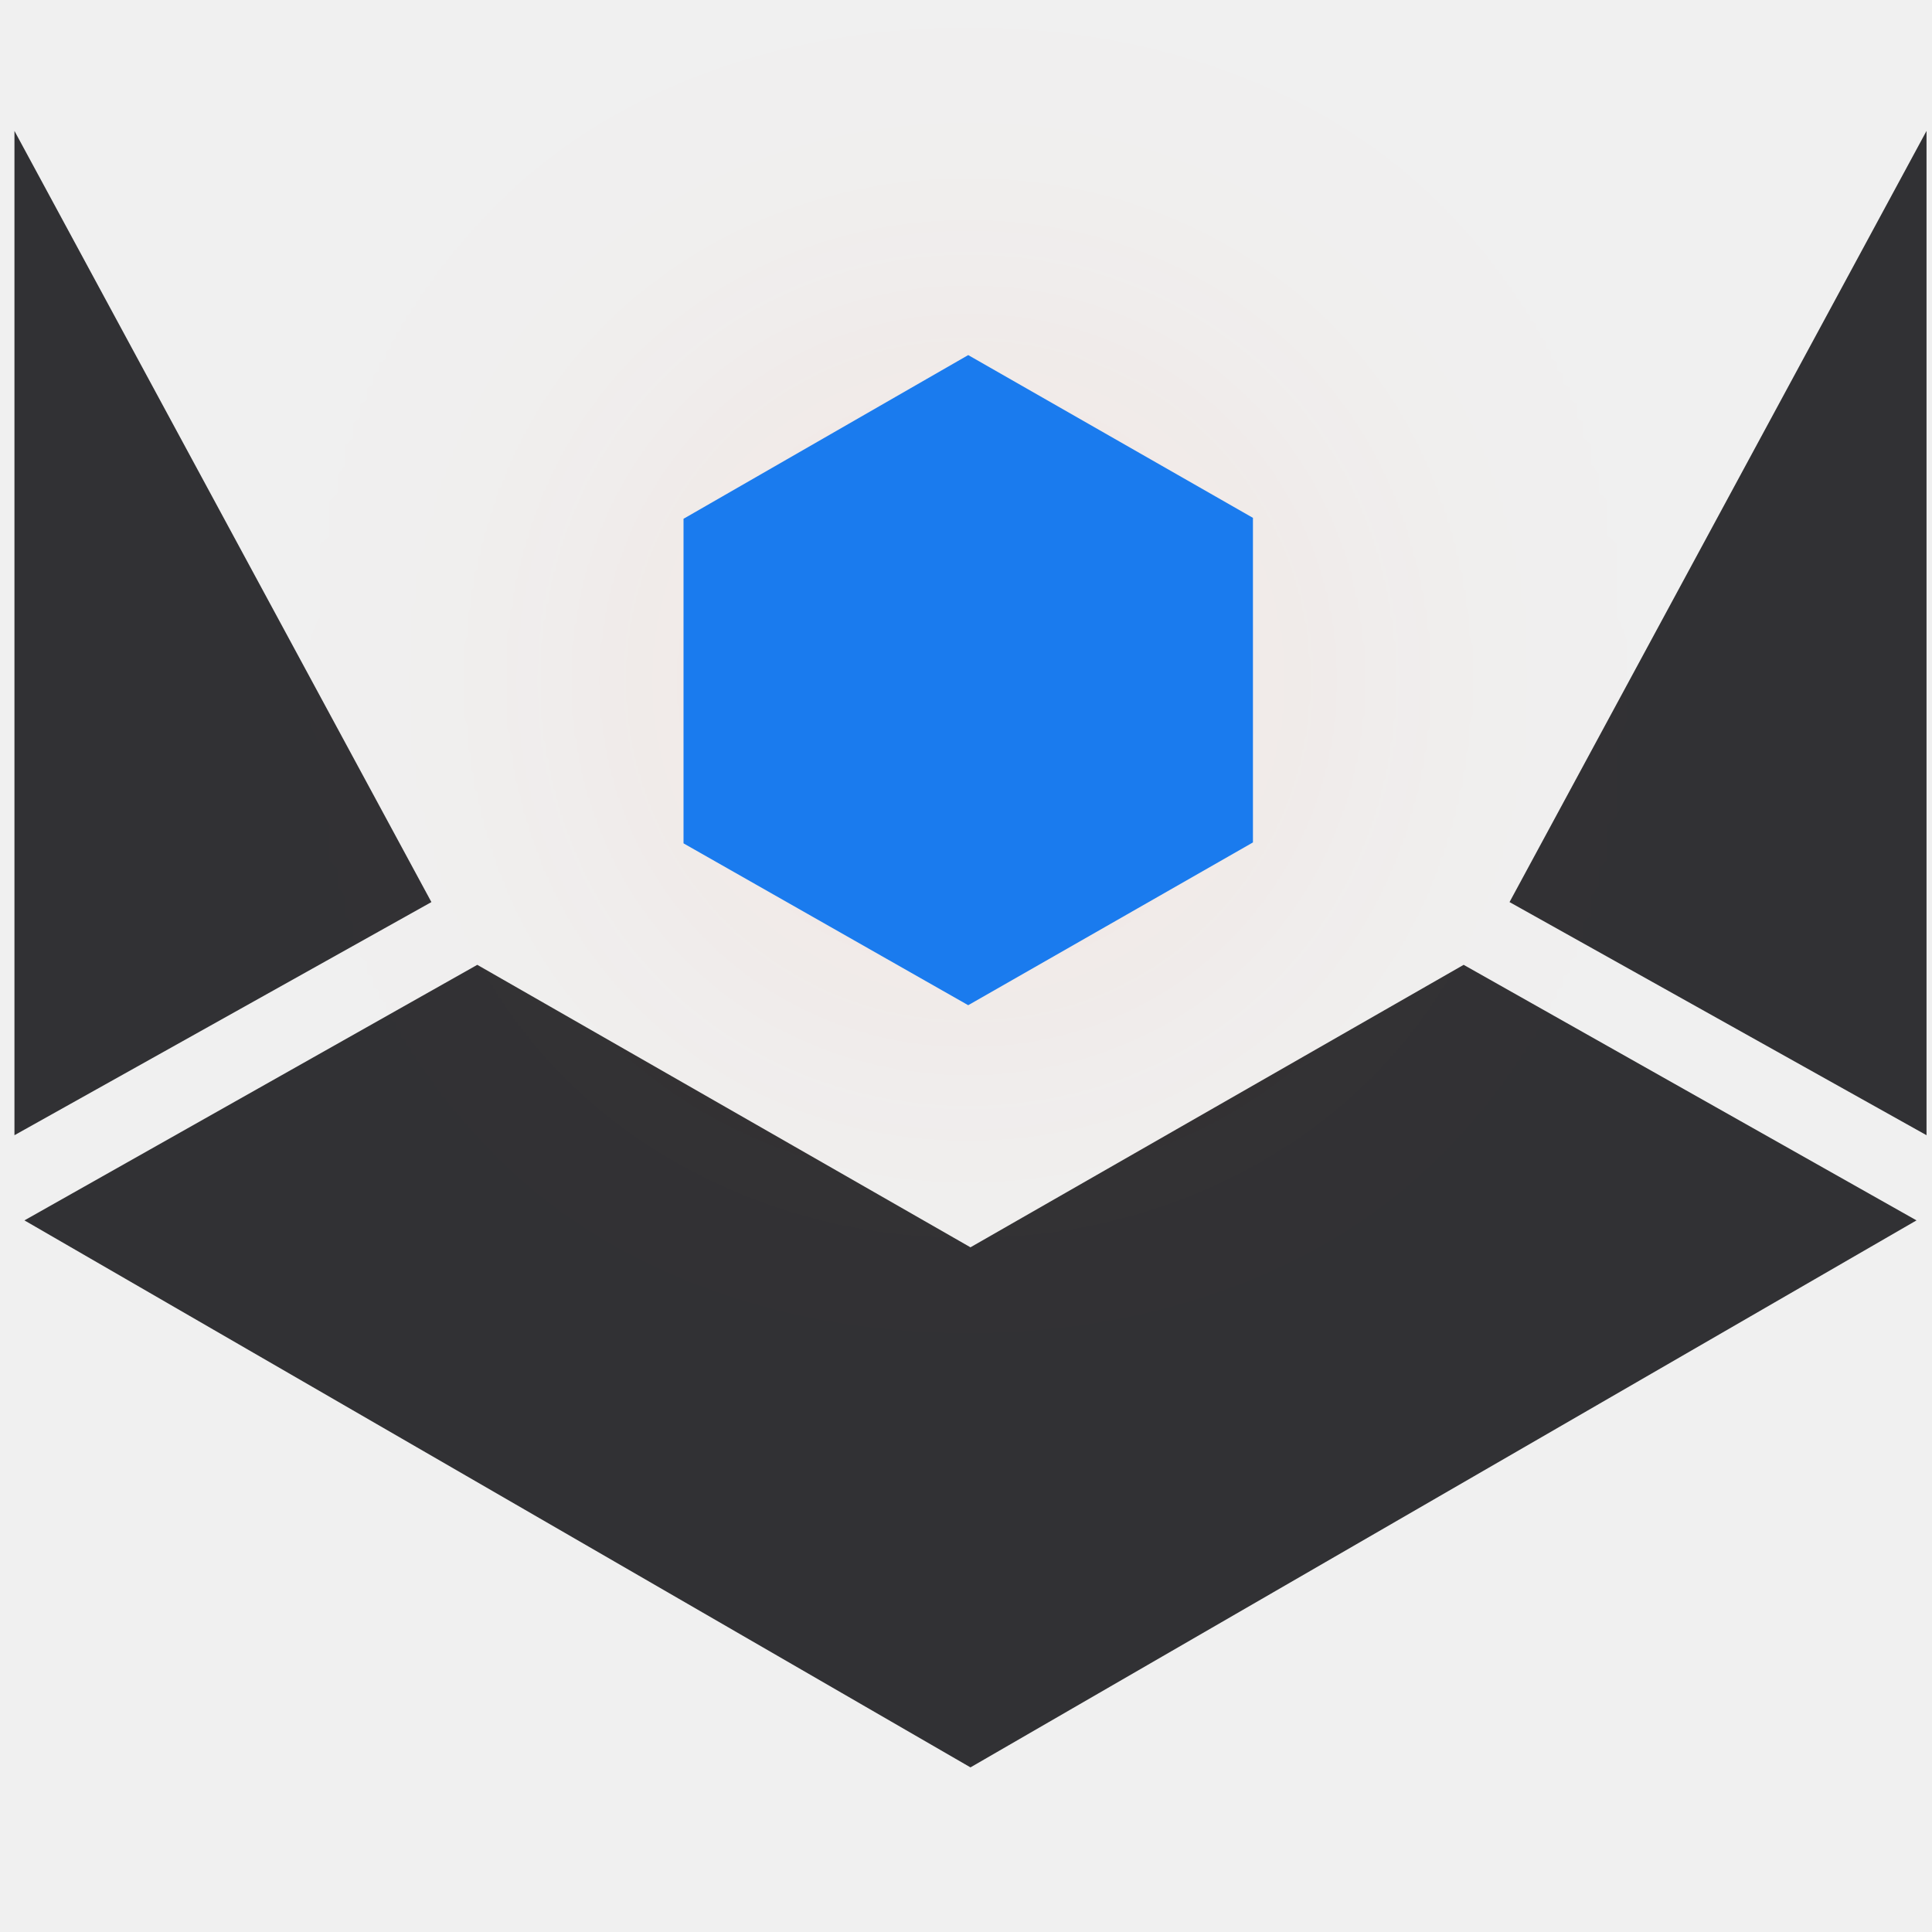
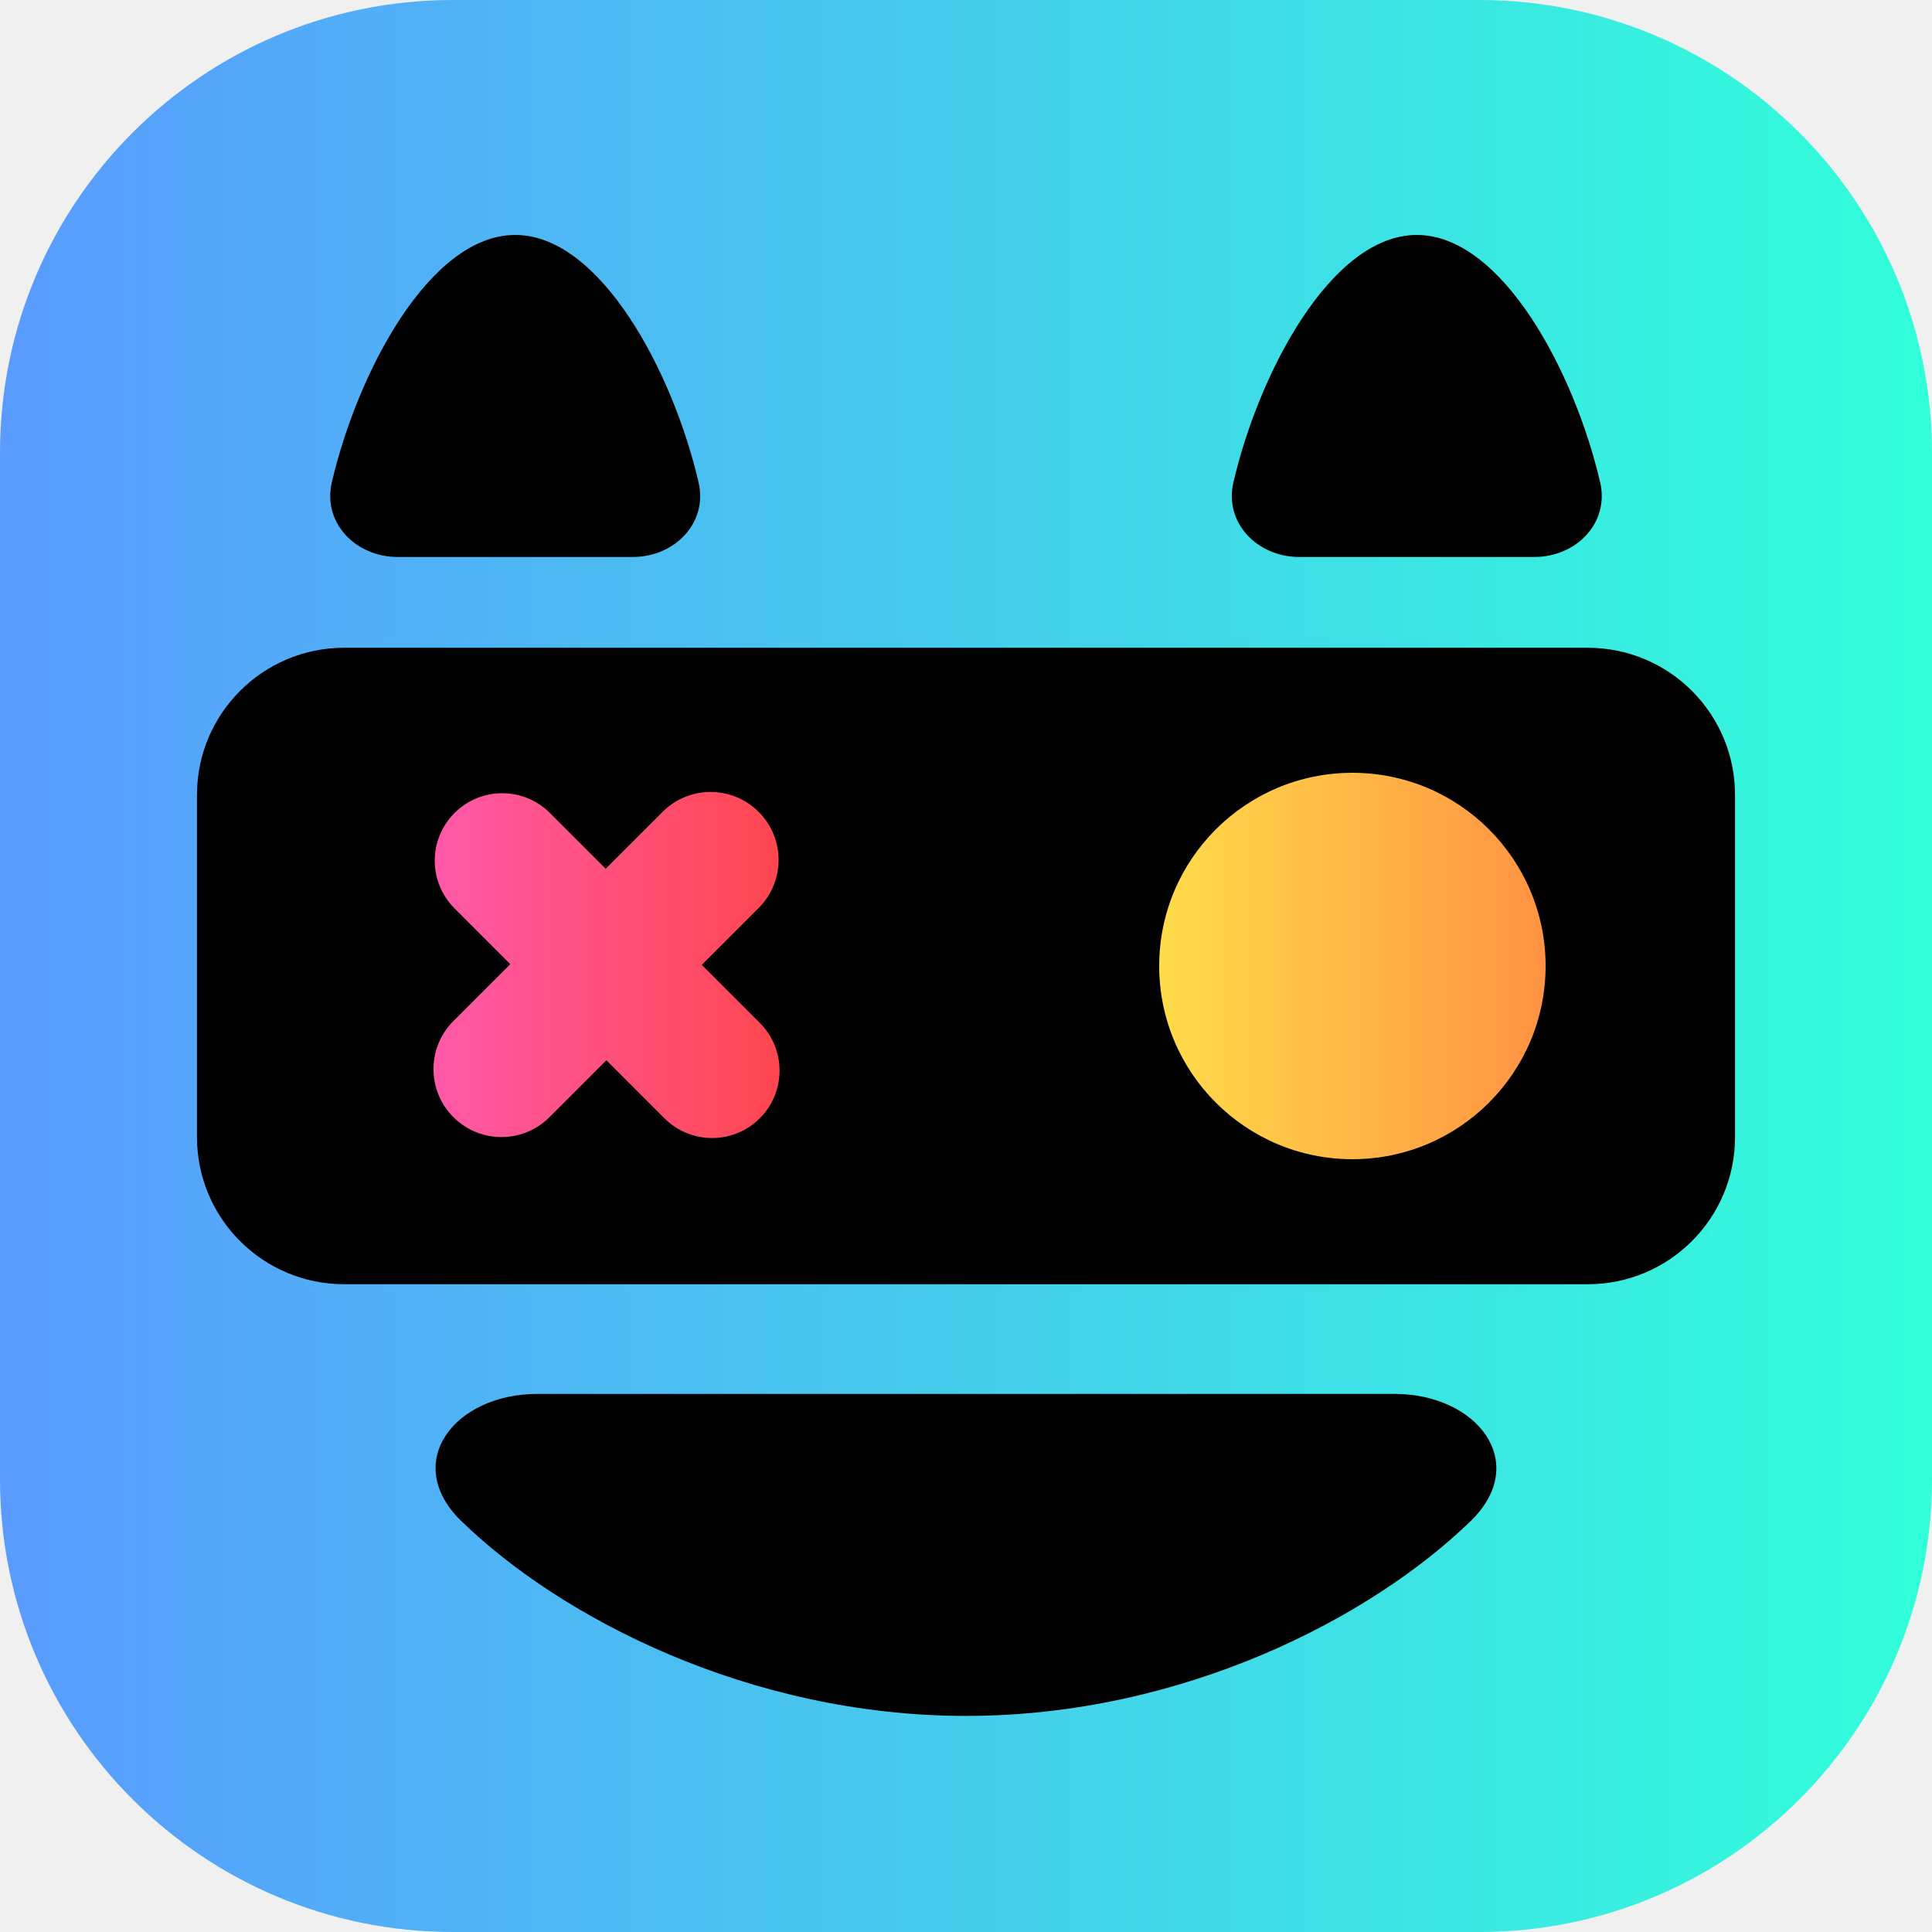
- <svg xmlns="http://www.w3.org/2000/svg" width="48" height="48" viewBox="0 0 48 48" fill="none">
-   <g clip-path="url(#clip0)">
-     <path fill-rule="evenodd" clip-rule="evenodd" d="M0.607 30.32L11.858 23.971L24.111 30.989L36.364 23.971L47.615 30.32L24.111 43.91L0.607 30.32Z" fill="#313134" />
-     <path fill-rule="evenodd" clip-rule="evenodd" d="M0.359 28.204L10.718 22.412L0.359 3.252V28.204Z" fill="#313134" />
-     <path fill-rule="evenodd" clip-rule="evenodd" d="M47.864 28.204L37.504 22.412L47.864 3.252V28.204Z" fill="#313134" />
-     <g filter="url(#filter0_d)">
-       <path fill-rule="evenodd" clip-rule="evenodd" d="M24.055 24.974L31.129 20.93V12.866L24.055 8.822L16.982 12.889V20.953L24.055 24.974Z" fill="#1A7BEE" />
-     </g>
-   </g>
+ <svg xmlns="http://www.w3.org/2000/svg" width="256" height="256" viewBox="0 0 256 256" fill="none">
+   <rect width="256" height="256" rx="60" fill="url(#paint0_linear)" />
+   <rect x="25.6" y="85.333" width="204.8" height="85.333" rx="20" fill="black" stroke="url(#paint1_linear)" />
+   <path d="M204.8 128C204.8 142.138 193.339 153.6 179.2 153.6C165.062 153.6 153.6 142.138 153.6 128C153.6 113.861 165.062 102.4 179.2 102.4C193.339 102.4 204.8 113.861 204.8 128Z" fill="url(#paint2_linear)" />
+   <path d="M100.53 107.578C104.046 111.094 104.046 116.795 100.53 120.312L92.992 127.85L100.678 135.537C104.169 139.027 104.169 144.687 100.678 148.178C97.188 151.669 91.528 151.669 88.037 148.178L80.35 140.491L72.812 148.029C69.296 151.546 63.594 151.546 60.078 148.029C56.562 144.512 56.562 138.811 60.078 135.295L67.616 127.757L60.227 120.367C56.736 116.876 56.736 111.217 60.226 107.726C63.717 104.235 69.377 104.235 72.868 107.726L80.258 115.116L87.796 107.578C91.312 104.061 97.013 104.061 100.53 107.578Z" fill="url(#paint3_linear)" />
+   <path d="M61.12 201.54C53.2 193.841 60.158 184.7 71.204 184.7C87.724 184.7 96.055 184.7 128 184.7C164.401 184.7 152.464 184.7 184.756 184.7C195.802 184.7 202.8 193.841 194.879 201.54C181.691 214.36 156.681 227.367 128 227.367C99.318 227.367 74.309 214.36 61.12 201.54Z" fill="black" />
+   <path d="M92.564 63.911C93.814 69.29 89.39 73.8 83.867 73.8C80.101 73.8 76.587 73.8 68.267 73.8C57.606 73.8 59.384 73.8 52.672 73.8C47.149 73.8 42.72 69.29 43.97 63.911C47.355 49.346 56.954 31.133 68.267 31.133C79.58 31.133 89.18 49.346 92.564 63.911Z" fill="black" />
+   <path d="M212.03 63.911C213.28 69.29 208.856 73.8 203.333 73.8C199.567 73.8 196.053 73.8 187.733 73.8C177.073 73.8 178.85 73.8 172.138 73.8C166.615 73.8 162.186 69.29 163.436 63.911C166.821 49.346 176.42 31.133 187.733 31.133C199.047 31.133 208.646 49.346 212.03 63.911Z" fill="black" />
  <defs>
-     <filter id="filter0_d" x="-13.018" y="-21.178" width="74.147" height="76.152" filterUnits="userSpaceOnUse" color-interpolation-filters="sRGB">
-       <feFlood flood-opacity="0" result="BackgroundImageFix" />
-       <feColorMatrix in="SourceAlpha" type="matrix" values="0 0 0 0 0 0 0 0 0 0 0 0 0 0 0 0 0 0 127 0" />
-       <feOffset />
-       <feGaussianBlur stdDeviation="15" />
-       <feColorMatrix type="matrix" values="0 0 0 0 1 0 0 0 0 0.341 0 0 0 0 0.133 0 0 0 0.1 0" />
-       <feBlend mode="normal" in2="BackgroundImageFix" result="effect1_dropShadow" />
-       <feBlend mode="normal" in="SourceGraphic" in2="effect1_dropShadow" result="shape" />
-     </filter>
-     <clipPath id="clip0">
-       <rect width="48" height="48" fill="white" />
-     </clipPath>
+     <linearGradient id="paint0_linear" x1="6.19888e-07" y1="128" x2="256" y2="128" gradientUnits="userSpaceOnUse">
+       <stop stop-color="#AD9FFF" />
+       <stop offset="0" stop-color="#599BFE" />
+       <stop offset="1" stop-color="#31FFDA" />
+     </linearGradient>
+     <linearGradient id="paint1_linear" x1="25.6" y1="128" x2="230.4" y2="128" gradientUnits="userSpaceOnUse">
+       <stop stop-color="#55A6FA" />
+       <stop offset="1" stop-color="#36F3DE" />
+     </linearGradient>
+     <linearGradient id="paint2_linear" x1="149.333" y1="128" x2="204.8" y2="128" gradientUnits="userSpaceOnUse">
+       <stop stop-color="#FFE24A" />
+       <stop offset="1" stop-color="#FF9243" />
+     </linearGradient>
+     <linearGradient id="paint3_linear" x1="51.849" y1="127.952" x2="109.056" y2="127.952" gradientUnits="userSpaceOnUse">
+       <stop stop-color="#FF7979" />
+       <stop offset="0" stop-color="#FF5BB4" />
+       <stop offset="1" stop-color="#FF4444" />
+     </linearGradient>
  </defs>
</svg>
